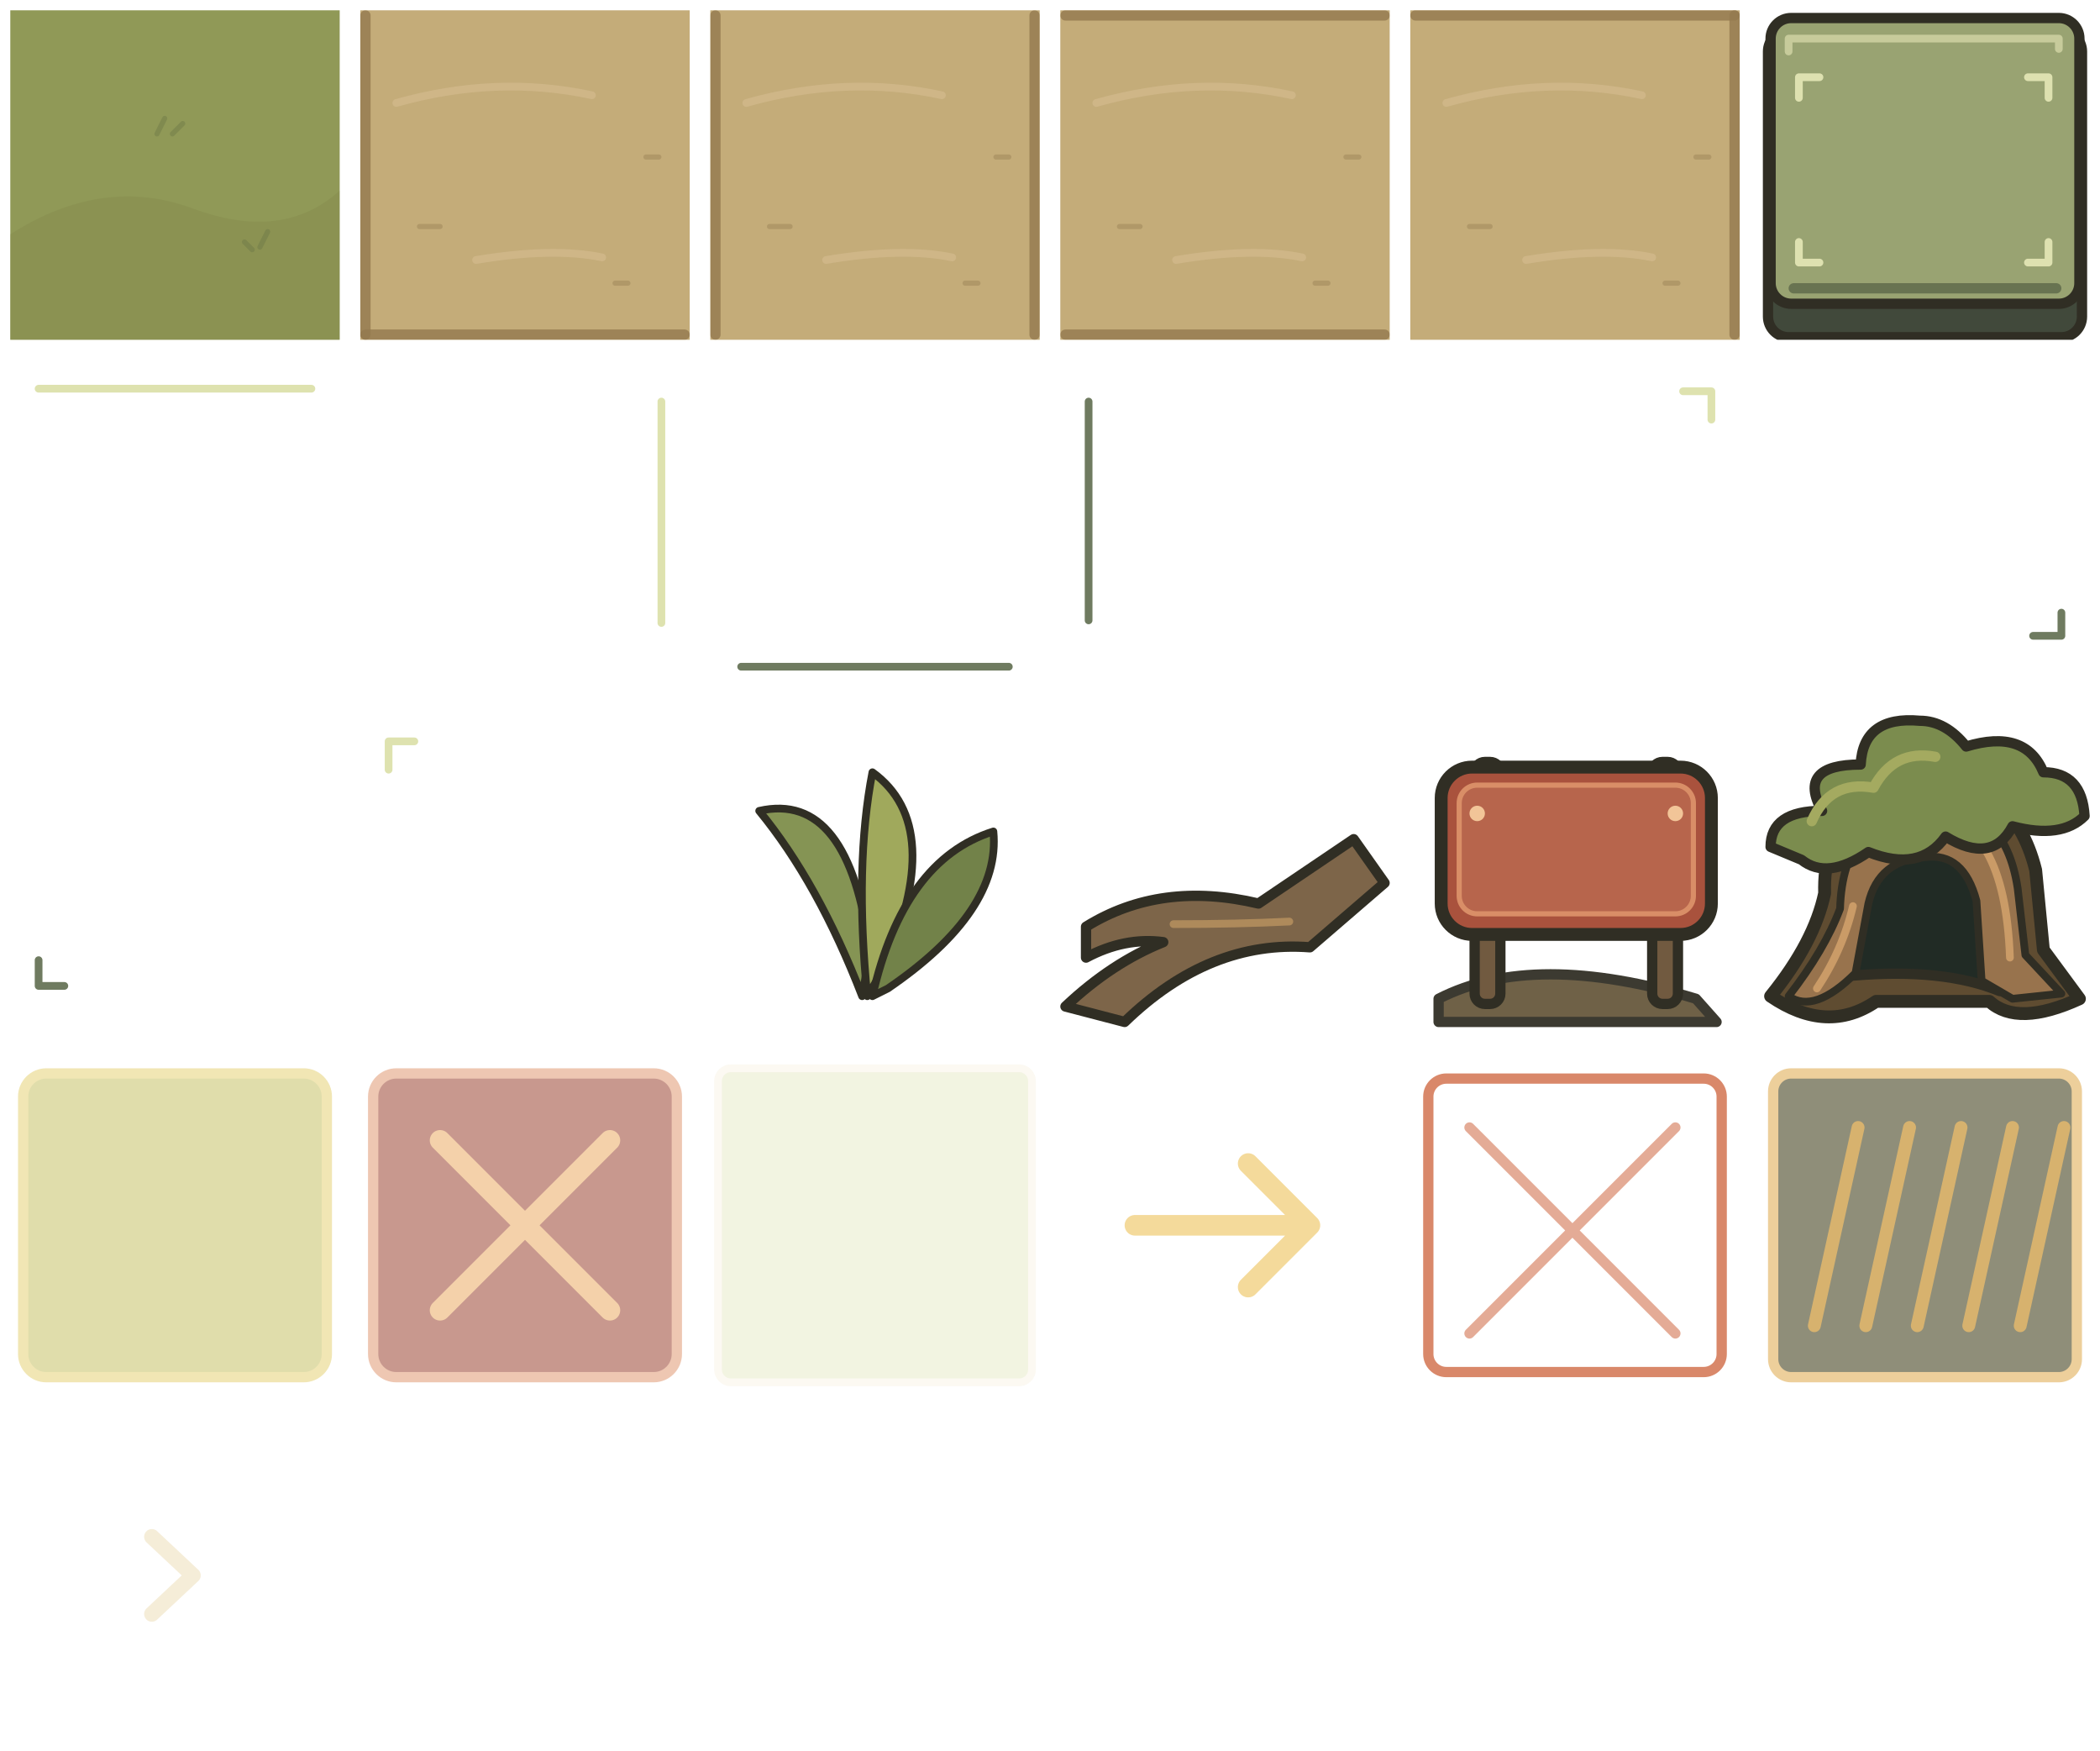
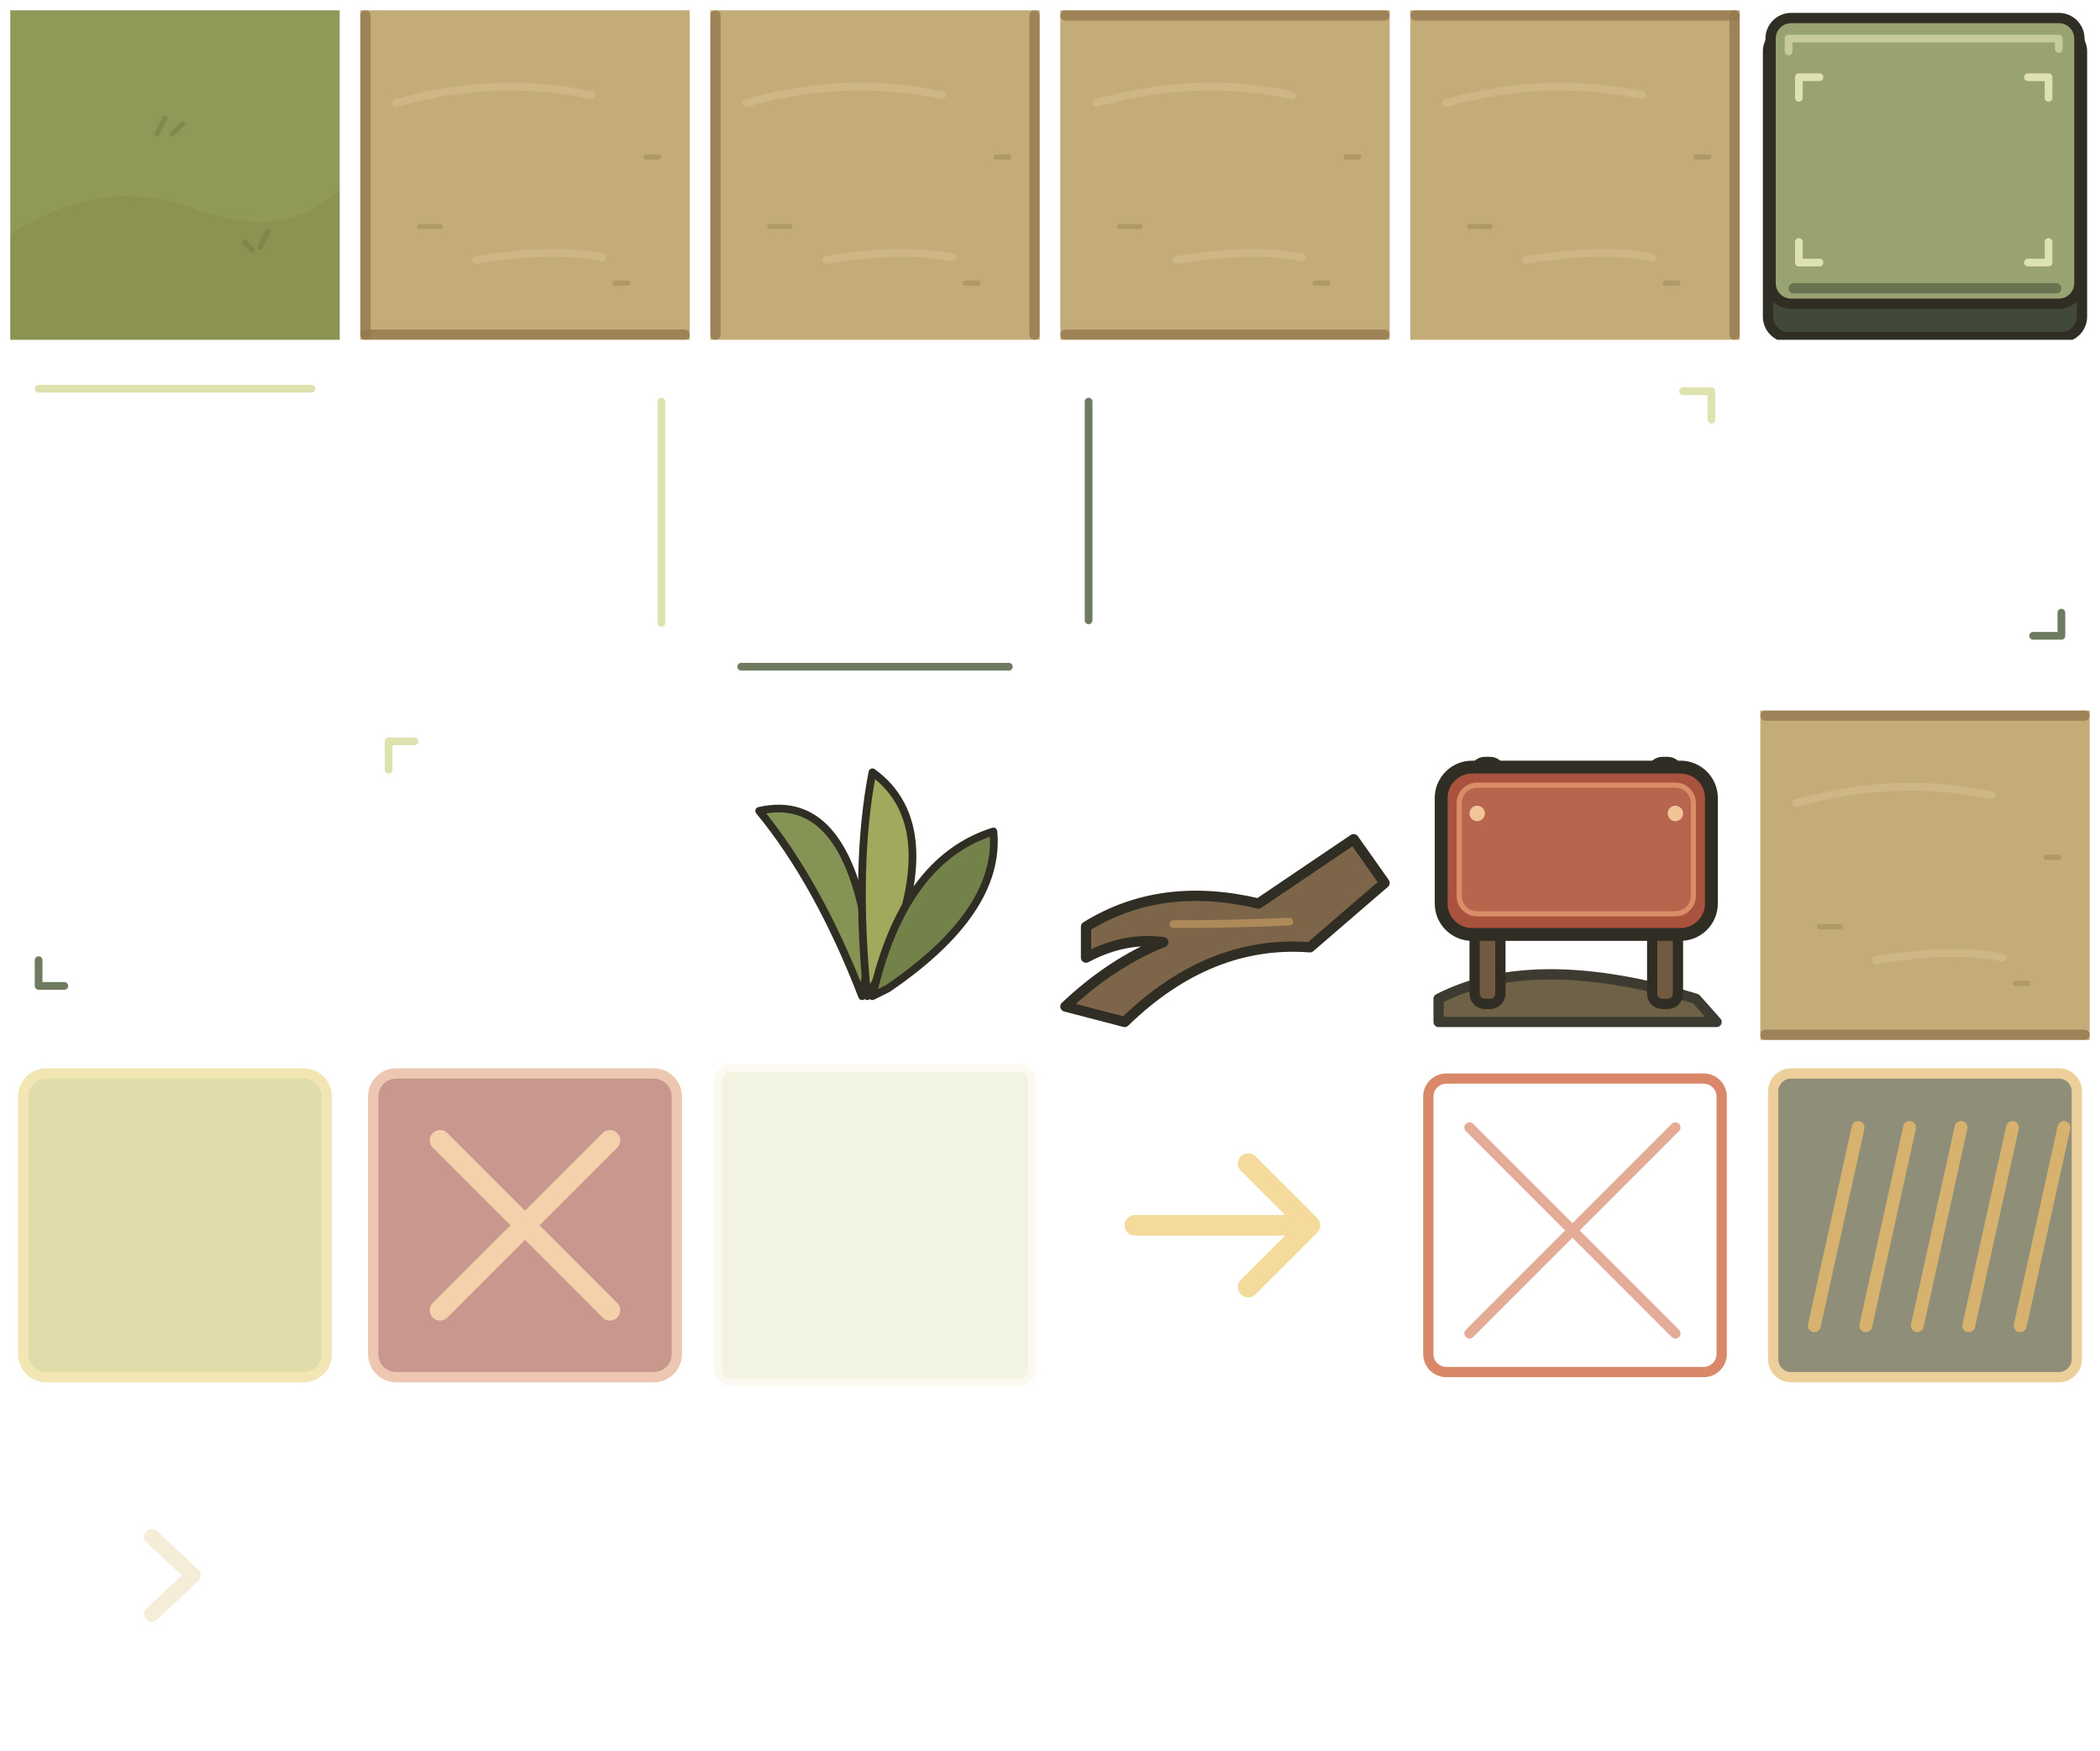
<svg xmlns="http://www.w3.org/2000/svg" width="816" height="680" viewBox="0 0 816 680">
  <svg id="KRT_01" x="4" y="4" width="128" height="128" viewBox="0 0 128 128" overflow="hidden">
    <rect x="0" y="0" width="128" height="128" rx="0" fill="#909957" stroke="none" stroke-width="0" opacity="1" />
    <path d="M0 87Q36 64 71 77T128 70V128H0Z" fill="#858C4D" stroke="none" stroke-width="0" opacity="0.5" stroke-linecap="round" stroke-linejoin="round" />
    <path d="M57 48l3-6m3 6 4-4M97 92l3-6m-6 7-3-3" fill="none" stroke="#697544" stroke-width="2" opacity="0.42" stroke-linecap="round" stroke-linejoin="round" />
  </svg>
  <svg id="KRT_08" x="140" y="4" width="128" height="128" viewBox="0 0 128 128" overflow="hidden">
    <rect x="0" y="0" width="128" height="128" rx="0" fill="#C4AC79" stroke="none" stroke-width="0" opacity="1" />
    <path d="M14 36q39-11 76-3M45 97q30-5 49-1" fill="none" stroke="#D9C096" stroke-width="3" opacity="0.5" stroke-linecap="round" stroke-linejoin="round" />
    <path d="M23 84h8m80-27h5m-17 49h5" fill="none" stroke="#947C52" stroke-width="2" opacity="0.42" stroke-linecap="round" stroke-linejoin="round" />
    <path d="M2 126H126" fill="none" stroke="#94794F" stroke-width="4" opacity="0.8" stroke-linecap="round" stroke-linejoin="round" />
    <path d="M2 2V126" fill="none" stroke="#94794F" stroke-width="4" opacity="0.8" stroke-linecap="round" stroke-linejoin="round" />
  </svg>
  <svg id="KRT_10" x="276" y="4" width="128" height="128" viewBox="0 0 128 128" overflow="hidden">
    <rect x="0" y="0" width="128" height="128" rx="0" fill="#C4AC79" stroke="none" stroke-width="0" opacity="1" />
    <path d="M14 36q39-11 76-3M45 97q30-5 49-1" fill="none" stroke="#D9C096" stroke-width="3" opacity="0.5" stroke-linecap="round" stroke-linejoin="round" />
    <path d="M23 84h8m80-27h5m-17 49h5" fill="none" stroke="#947C52" stroke-width="2" opacity="0.42" stroke-linecap="round" stroke-linejoin="round" />
    <path d="M126 2V126" fill="none" stroke="#94794F" stroke-width="4" opacity="0.8" stroke-linecap="round" stroke-linejoin="round" />
    <path d="M2 2V126" fill="none" stroke="#94794F" stroke-width="4" opacity="0.8" stroke-linecap="round" stroke-linejoin="round" />
  </svg>
  <svg id="KRT_15" x="412" y="4" width="128" height="128" viewBox="0 0 128 128" overflow="hidden">
    <rect x="0" y="0" width="128" height="128" rx="0" fill="#C4AC79" stroke="none" stroke-width="0" opacity="1" />
    <path d="M14 36q39-11 76-3M45 97q30-5 49-1" fill="none" stroke="#D9C096" stroke-width="3" opacity="0.5" stroke-linecap="round" stroke-linejoin="round" />
    <path d="M23 84h8m80-27h5m-17 49h5" fill="none" stroke="#947C52" stroke-width="2" opacity="0.42" stroke-linecap="round" stroke-linejoin="round" />
    <path d="M2 2H126" fill="none" stroke="#94794F" stroke-width="4" opacity="0.8" stroke-linecap="round" stroke-linejoin="round" />
    <path d="M2 126H126" fill="none" stroke="#94794F" stroke-width="4" opacity="0.8" stroke-linecap="round" stroke-linejoin="round" />
  </svg>
  <svg id="KRT_17" x="548" y="4" width="128" height="128" viewBox="0 0 128 128" overflow="hidden">
    <rect x="0" y="0" width="128" height="128" rx="0" fill="#C4AC79" stroke="none" stroke-width="0" opacity="1" />
    <path d="M14 36q39-11 76-3M45 97q30-5 49-1" fill="none" stroke="#D9C096" stroke-width="3" opacity="0.5" stroke-linecap="round" stroke-linejoin="round" />
    <path d="M23 84h8m80-27h5m-17 49h5" fill="none" stroke="#947C52" stroke-width="2" opacity="0.42" stroke-linecap="round" stroke-linejoin="round" />
    <path d="M2 2H126" fill="none" stroke="#94794F" stroke-width="4" opacity="0.8" stroke-linecap="round" stroke-linejoin="round" />
    <path d="M126 2V126" fill="none" stroke="#94794F" stroke-width="4" opacity="0.8" stroke-linecap="round" stroke-linejoin="round" />
  </svg>
  <svg id="KRT_21" x="684" y="4" width="128" height="128" viewBox="0 0 128 128" overflow="hidden">
    <rect x="3" y="8" width="122" height="119" rx="8" fill="#41493B" stroke="#302E24" stroke-width="4" opacity="1" />
    <rect x="4" y="3" width="120" height="111" rx="8" fill="#99A372" stroke="#302E24" stroke-width="4" opacity="1" />
    <path d="M11 16V11H116V15" fill="none" stroke="#CFD2A2" stroke-width="3" opacity="0.85" stroke-linecap="round" stroke-linejoin="round" />
    <path d="M13 108H115" fill="none" stroke="#687351" stroke-width="4" opacity="1" stroke-linecap="round" stroke-linejoin="round" />
    <path d="M15 26h8m-8 0v8m97-8h-8m8 0v8m-97 64h8m-8 0v-8m97 8h-8m8 0v-8" fill="none" stroke="#DEE1B0" stroke-width="3" opacity="1" stroke-linecap="round" stroke-linejoin="round" />
  </svg>
  <svg id="KRT_25" x="4" y="140" width="128" height="128" viewBox="0 0 128 128" overflow="hidden">
    <path d="M11 11H117" fill="none" stroke="#DCE1AB" stroke-width="3" opacity="0.95" stroke-linecap="round" stroke-linejoin="round" />
  </svg>
  <svg id="KRT_26" x="140" y="140" width="128" height="128" viewBox="0 0 128 128" overflow="hidden">
    <path d="M117 16V102" fill="none" stroke="#DCE1AB" stroke-width="3" opacity="0.95" stroke-linecap="round" stroke-linejoin="round" />
  </svg>
  <svg id="KRT_27" x="276" y="140" width="128" height="128" viewBox="0 0 128 128" overflow="hidden">
    <path d="M12 119H116" fill="none" stroke="#687558" stroke-width="3" opacity="0.95" stroke-linecap="round" stroke-linejoin="round" />
  </svg>
  <svg id="KRT_28" x="412" y="140" width="128" height="128" viewBox="0 0 128 128" overflow="hidden">
    <path d="M11 16V101" fill="none" stroke="#687558" stroke-width="3" opacity="0.95" stroke-linecap="round" stroke-linejoin="round" />
  </svg>
  <svg id="KRT_29" x="548" y="140" width="128" height="128" viewBox="0 0 128 128" overflow="hidden">
    <path d="M106 12H117V23" fill="none" stroke="#DCE1AB" stroke-width="3" opacity="0.95" stroke-linecap="round" stroke-linejoin="round" />
  </svg>
  <svg id="KRT_30" x="684" y="140" width="128" height="128" viewBox="0 0 128 128" overflow="hidden">
    <path d="M117 98V107H106" fill="none" stroke="#687558" stroke-width="3" opacity="0.95" stroke-linecap="round" stroke-linejoin="round" />
  </svg>
  <svg id="KRT_31" x="4" y="276" width="128" height="128" viewBox="0 0 128 128" overflow="hidden">
    <path d="M21 107H11V97" fill="none" stroke="#687558" stroke-width="3" opacity="0.95" stroke-linecap="round" stroke-linejoin="round" />
  </svg>
  <svg id="KRT_32" x="140" y="276" width="128" height="128" viewBox="0 0 128 128" overflow="hidden">
    <path d="M11 23V12H21" fill="none" stroke="#DCE1AB" stroke-width="3" opacity="0.95" stroke-linecap="round" stroke-linejoin="round" />
  </svg>
  <svg id="KRT_40" x="276" y="276" width="128" height="128" viewBox="0 0 128 128" overflow="hidden">
    <path d="M59 111Q42 67 19 39Q54 31 62 94Z" fill="#859454" stroke="#302E24" stroke-width="3" opacity="1" stroke-linecap="round" stroke-linejoin="round" />
    <path d="M61 111Q56 60 63 24Q92 45 67 101Z" fill="#A0A95C" stroke="#302E24" stroke-width="3" opacity="1" stroke-linecap="round" stroke-linejoin="round" />
    <path d="M63 111Q75 58 110 47Q113 78 69 108Z" fill="#728249" stroke="#302E24" stroke-width="3" opacity="1" stroke-linecap="round" stroke-linejoin="round" />
  </svg>
  <svg id="KRT_42" x="412" y="276" width="128" height="128" viewBox="0 0 128 128" overflow="hidden">
    <path d="M2 115Q20 98 40 90Q25 88 10 96L10 84Q39 66 77 75L114 50l12 17-29 25q-39-3-72 29Z" fill="#7D6549" stroke="#302E24" stroke-width="4" opacity="1" stroke-linecap="round" stroke-linejoin="round" />
    <path d="M44 83q25 0 45-1" fill="none" stroke="#AE8A5B" stroke-width="3" opacity="1" stroke-linecap="round" stroke-linejoin="round" />
  </svg>
  <svg id="KRT_46" x="548" y="276" width="128" height="128" viewBox="0 0 128 128" overflow="hidden">
    <path d="M11 112Q48 93 111 112L119 121H11Z" fill="#66573C" stroke="#302E24" stroke-width="4" opacity="0.94" stroke-linecap="round" stroke-linejoin="round" />
    <rect x="25" y="20" width="10" height="94" rx="4" fill="#715A40" stroke="#302E24" stroke-width="4" opacity="1" />
    <rect x="94" y="20" width="10" height="94" rx="4" fill="#715A40" stroke="#302E24" stroke-width="4" opacity="1" />
    <rect x="12" y="22" width="105" height="65" rx="12" fill="#A9523D" stroke="#302E24" stroke-width="5" opacity="1" />
    <rect x="19" y="29" width="91" height="50" rx="7" fill="#B7654C" stroke="#D98E67" stroke-width="2" opacity="1" />
    <circle cx="26" cy="40" r="3" fill="#F2C598" stroke="none" stroke-width="0" opacity="1" />
    <circle cx="103" cy="40" r="3" fill="#F2C598" stroke="none" stroke-width="0" opacity="1" />
  </svg>
  <svg id="KRT_48" x="684" y="276" width="128" height="128" viewBox="0 0 128 128" overflow="hidden">
-     <path d="M4 111q17-21 21-40Q24 34 63 28q35-2 44 34l3 31 14 19q-24 11-35 1H45q-19 13-41-2Z" fill="#5F4C31" stroke="#302E24" stroke-width="5" opacity="1" stroke-linecap="round" stroke-linejoin="round" />
-     <path d="M36 103V71Q41 51 63 49q23 0 30 24v36q-22-9-57-6Z" fill="#212B25" stroke="#302E24" stroke-width="4" opacity="1" stroke-linecap="round" stroke-linejoin="round" />
-     <path d="M11 111q14-18 20-34 1-36 34-42q30 1 35 34l3 26 14 15-19 2-12-7-2-31q-5-19-20-17-18 1-22 18l-5 27q-16 16-26 9Z" fill="#98734D" stroke="#302E24" stroke-width="3" opacity="1" stroke-linecap="round" stroke-linejoin="round" />
-     <path d="M22 108q10-15 14-32M97 96q-1-27-9-41" fill="none" stroke="#CA9B67" stroke-width="3" opacity="1" stroke-linecap="round" stroke-linejoin="round" />
-     <path d="M4 53q0-14 20-14Q14 21 39 21q1-19 23-17 10 0 18 10 23-7 30 10 15 0 16 17-9 9-28 4-8 15-26 4-10 14-30 6-16 11-26 3Z" fill="#7B8C4E" stroke="#302E24" stroke-width="4" opacity="1" stroke-linecap="round" stroke-linejoin="round" />
-     <path d="M20 43q7-16 24-13 8-15 24-12" fill="none" stroke="#A4AA60" stroke-width="4" opacity="1" stroke-linecap="round" stroke-linejoin="round" />
+     <rect x="0" y="0" width="128" height="128" rx="0" fill="#C4AC79" stroke="none" stroke-width="0" opacity="1" />
+     <path d="M14 36q39-11 76-3M45 97q30-5 49-1" fill="none" stroke="#D9C096" stroke-width="3" opacity="0.5" stroke-linecap="round" stroke-linejoin="round" />
+     <path d="M23 84h8m80-27h5m-17 49h5" fill="none" stroke="#947C52" stroke-width="2" opacity="0.42" stroke-linecap="round" stroke-linejoin="round" />
+     <path d="M2 2H126" fill="none" stroke="#94794F" stroke-width="4" opacity="0.8" stroke-linecap="round" stroke-linejoin="round" />
+     <path d="M2 126H126" fill="none" stroke="#94794F" stroke-width="4" opacity="0.8" stroke-linecap="round" stroke-linejoin="round" />
  </svg>
  <svg id="KRT_51" x="4" y="412" width="128" height="128" viewBox="0 0 128 128" overflow="hidden">
    <rect x="5" y="5" width="118" height="118" rx="9" fill="#D6D291" stroke="#ECDE9D" stroke-width="4" opacity="0.76" />
  </svg>
  <svg id="KRT_52" x="140" y="412" width="128" height="128" viewBox="0 0 128 128" overflow="hidden">
    <rect x="5" y="5" width="118" height="118" rx="9" fill="#A35443" stroke="#E2A17F" stroke-width="4" opacity="0.6" />
    <path d="M31 31l66 66m0-66L31 97" fill="none" stroke="#F4D1AA" stroke-width="8" opacity="1" stroke-linecap="round" stroke-linejoin="round" />
  </svg>
  <svg id="KRT_53" x="276" y="412" width="128" height="128" viewBox="0 0 128 128" overflow="hidden">
    <rect x="3" y="3" width="122" height="122" rx="5" fill="#D7DCA2" stroke="#F4EBD5" stroke-width="3" opacity="0.32" />
  </svg>
  <svg id="KRT_54" x="412" y="412" width="128" height="128" viewBox="0 0 128 128" overflow="hidden">
    <path d="M29 64h67M73 40l24 24-24 24" fill="none" stroke="#F4DA9B" stroke-width="8" opacity="1" stroke-linecap="round" stroke-linejoin="round" />
  </svg>
  <svg id="KRT_55" x="548" y="412" width="128" height="128" viewBox="0 0 128 128" overflow="hidden">
    <rect x="7" y="7" width="114" height="114" rx="7" fill="none" stroke="#D9886A" stroke-width="4" opacity="1" />
    <path d="M23 26l80 80m0-80l-80 80" fill="none" stroke="#D9886A" stroke-width="4" opacity="0.7" stroke-linecap="round" stroke-linejoin="round" />
  </svg>
  <svg id="KRT_56" x="684" y="412" width="128" height="128" viewBox="0 0 128 128" overflow="hidden">
    <rect x="5" y="5" width="118" height="118" rx="7" fill="#5B593B" stroke="#E5B96C" stroke-width="4" opacity="0.68" />
    <path d="M38 26  21 103" fill="none" stroke="#E5B96C" stroke-width="5" opacity="0.84" stroke-linecap="round" stroke-linejoin="round" />
    <path d="M58 26  41 103" fill="none" stroke="#E5B96C" stroke-width="5" opacity="0.84" stroke-linecap="round" stroke-linejoin="round" />
    <path d="M78 26  61 103" fill="none" stroke="#E5B96C" stroke-width="5" opacity="0.84" stroke-linecap="round" stroke-linejoin="round" />
    <path d="M98 26  81 103" fill="none" stroke="#E5B96C" stroke-width="5" opacity="0.84" stroke-linecap="round" stroke-linejoin="round" />
    <path d="M118 26  101 103" fill="none" stroke="#E5B96C" stroke-width="5" opacity="0.84" stroke-linecap="round" stroke-linejoin="round" />
  </svg>
  <svg id="route_arrow" x="4" y="548" width="128" height="128" viewBox="0 0 128 128" overflow="hidden">
    <path d="M55 49l16 15-16 15" fill="none" stroke="#F4EBD5" stroke-width="6" opacity="0.92" stroke-linecap="round" stroke-linejoin="round" />
  </svg>
</svg>
